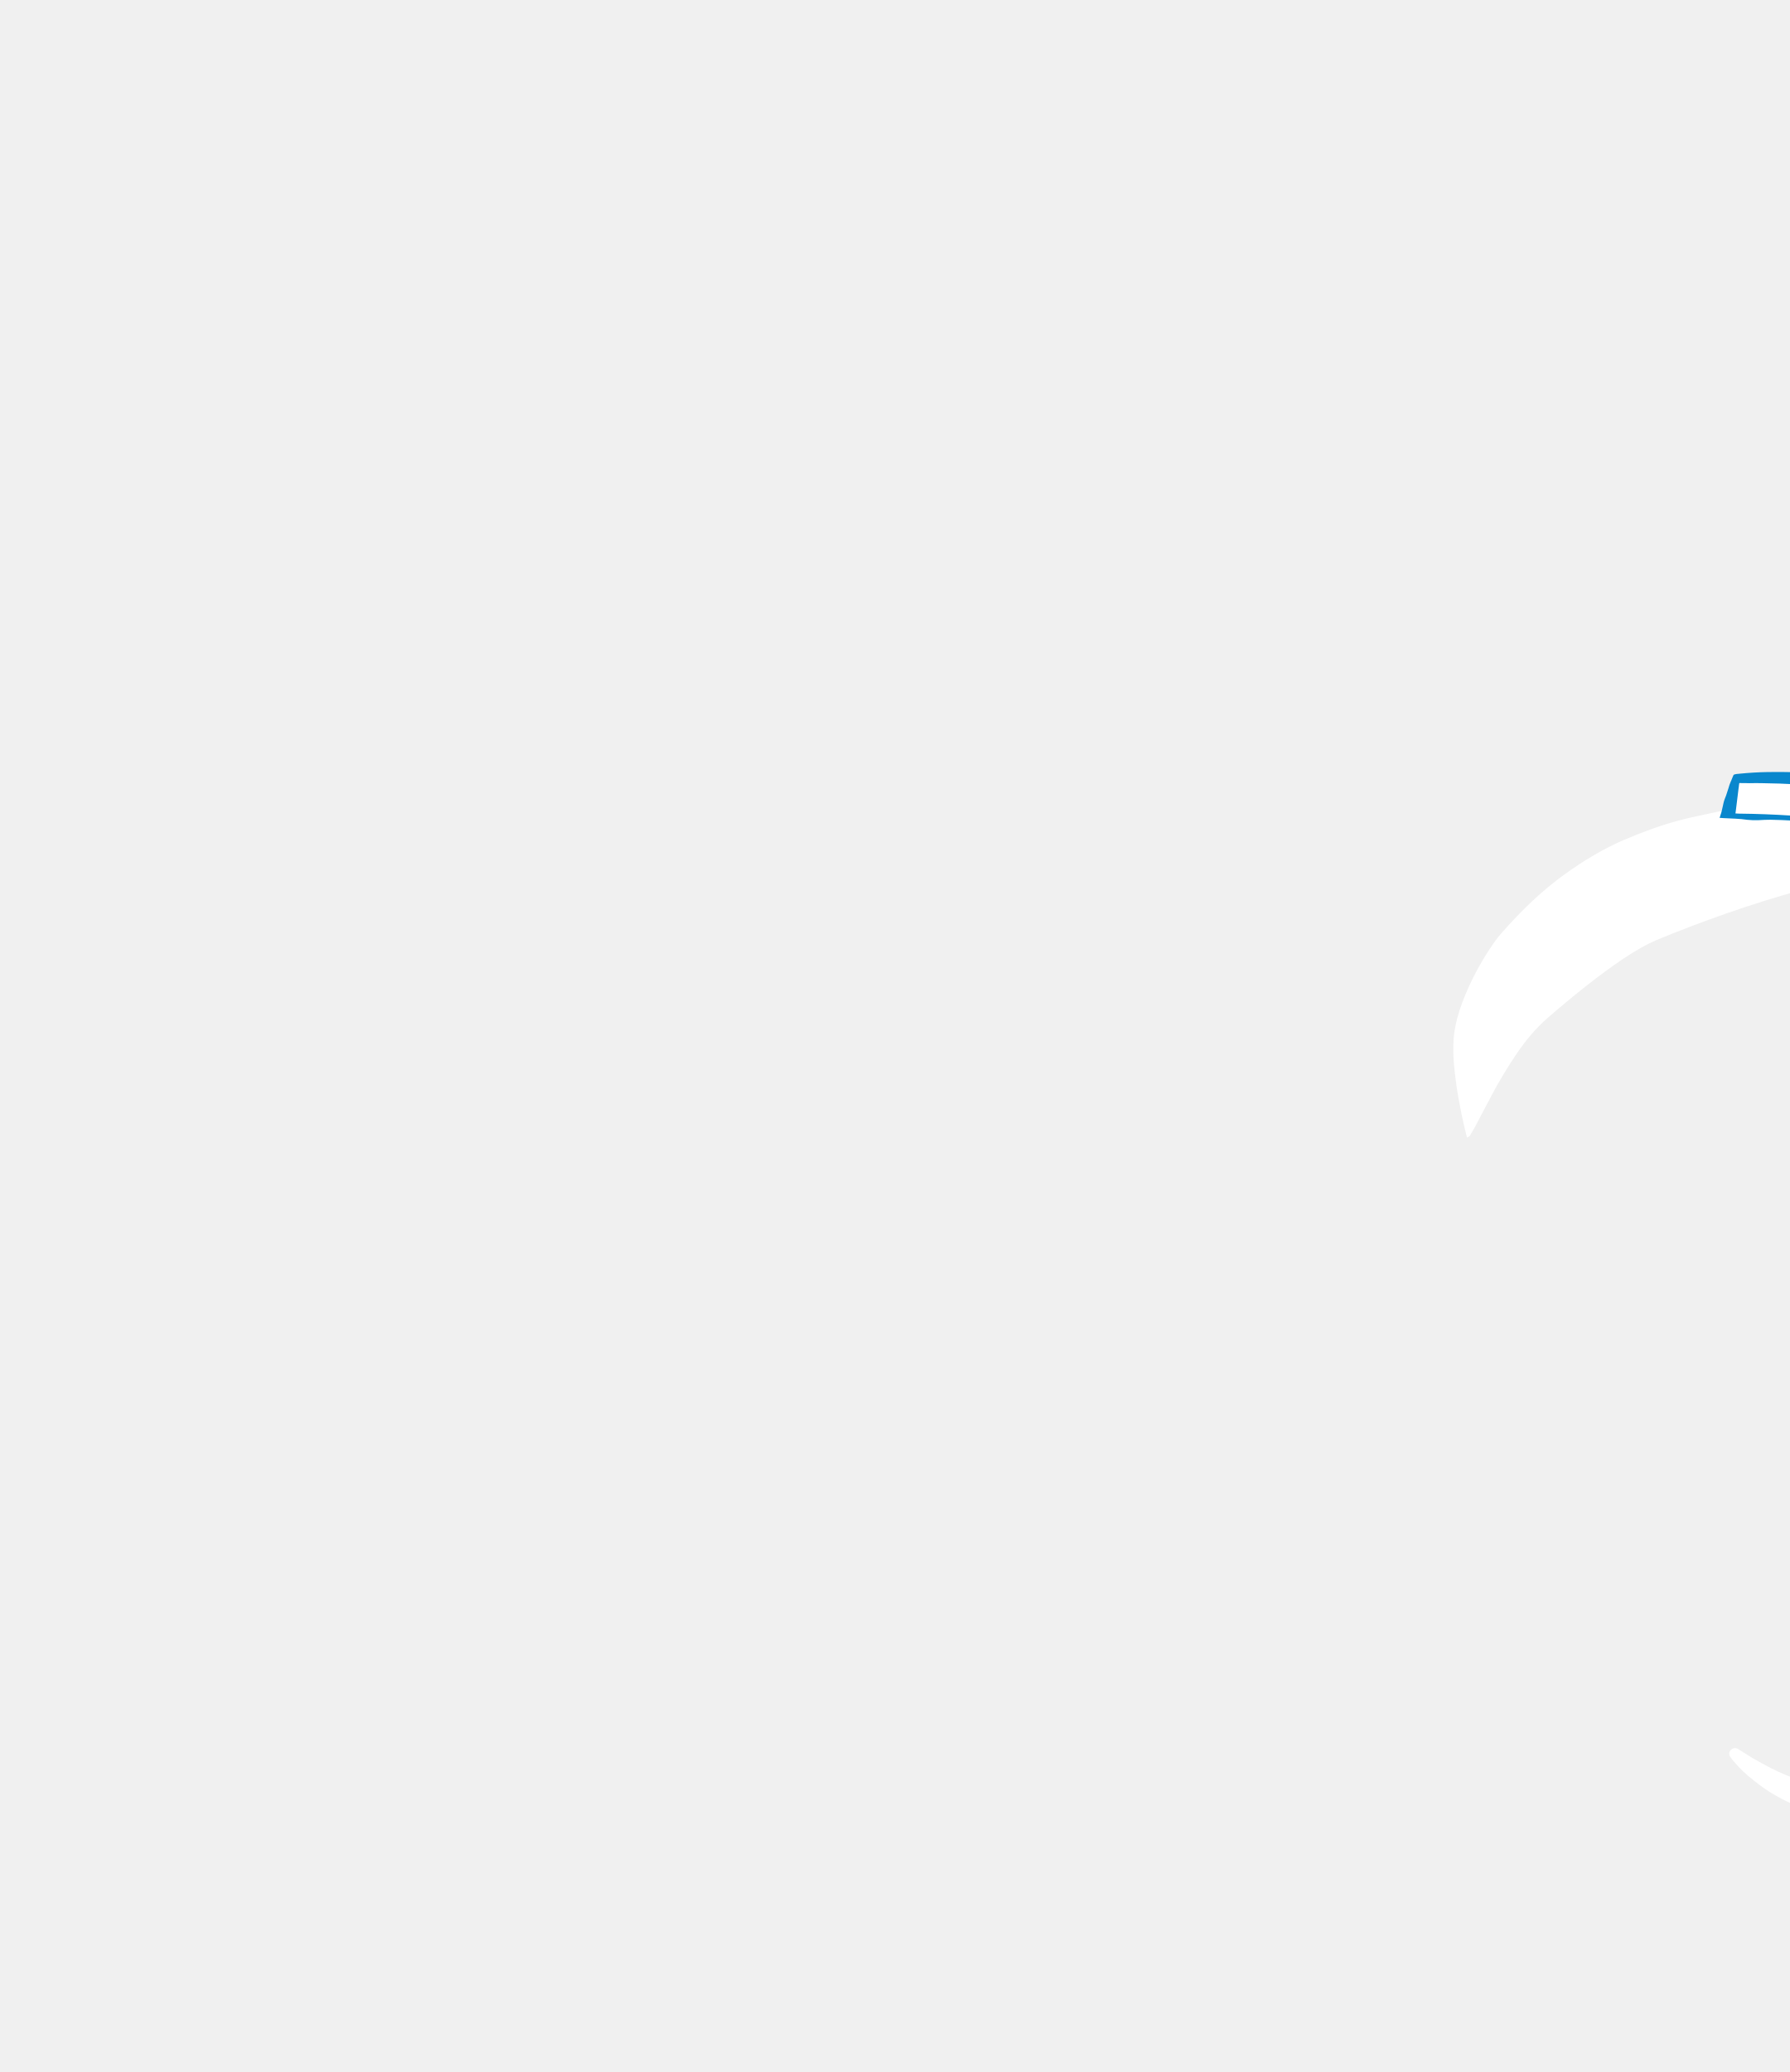
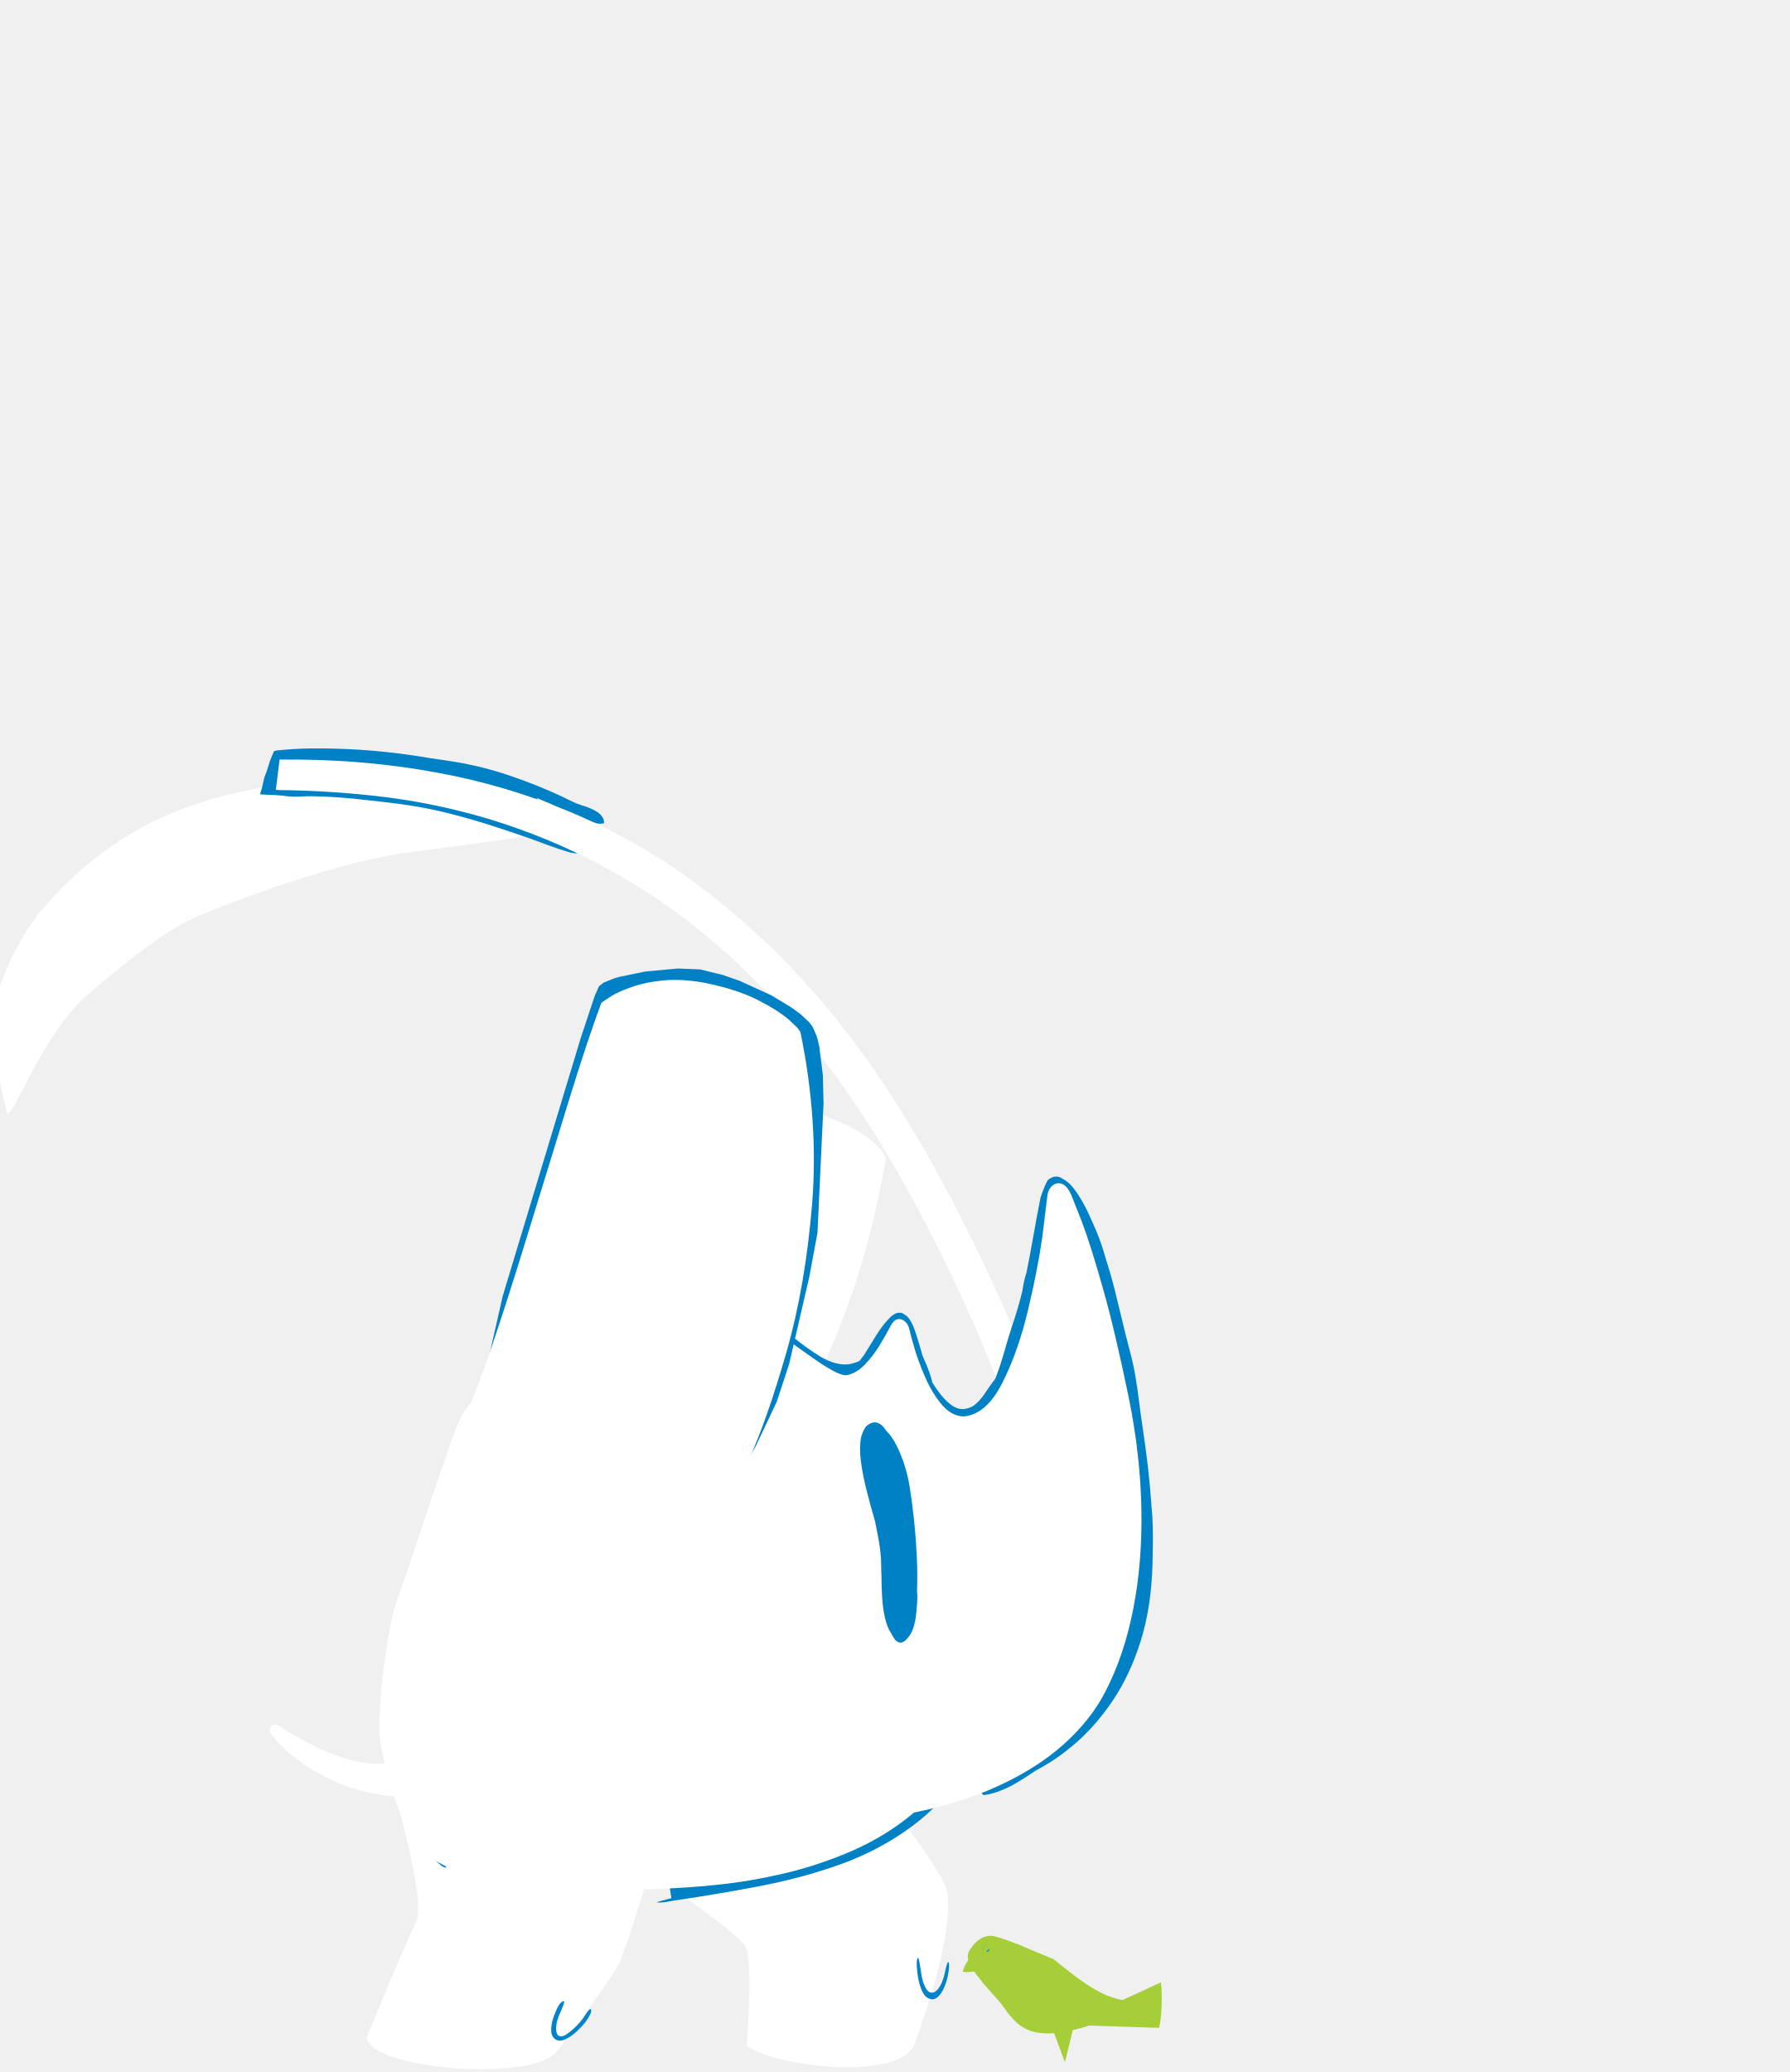
- <svg xmlns="http://www.w3.org/2000/svg" xmlns:xlink="http://www.w3.org/1999/xlink" preserveAspectRatio="none" width="760" height="880" viewBox="0 0 760 880">
+ <svg xmlns="http://www.w3.org/2000/svg" xmlns:xlink="http://www.w3.org/1999/xlink" preserveAspectRatio="none" width="760" height="880" viewBox="620 10 760 880">
  <defs>
-     <path fill="#B5D142" d="M1026 343.75q-23-4.55-44.15-5.75-21.2-1.25-34.85-.9l-14.15.45-6.8 14.25q-6.4 13.4-13.6 28.5-7.2 15.05-10.05 21.15l180.85 23.65-2.35-10.4q-2.2-9.9-5.1-23-2.95-13.05-5.2-23.1l-2.45-10.85q-19.15-9.5-42.15-14z" id="a" />
-     <path fill="#B5D142" d="M1001.3 267.15q-15.6 1.8-25.15 7.4-9.55 5.55-13.9 10.55-4.6 5.15-13 19.85-8.4 14.7-15.2 28.7l-5.1 11.25-1.65 5.8q1.5 5.7 11.65 11.85 10.1 6.15 24.4 11.1 14.25 4.9 28.2 6.9 16.55 2.1 33.15.8 16.55-1.3 28.7-5.5 12.15-4.25 15.35-10.85l-1.4-28.15q-1.5-20.5-7.7-40.2-6.2-19.7-20.15-25-22.55-6.3-38.2-4.5z" id="b" />
-     <path fill="#B5D142" d="M1106.5 326.35q7.25-7.45 12.1-15.35l-3.55-2.1-10.1-4.2q-13.4-5.25-36.75-7.1l2.95 10.5q3.05 9.8 6.7 21.3 3.65 11.5 5.55 17.3 2.65-1.95 9.25-7.4 6.55-5.5 13.85-12.95z" id="c" />
-     <path fill="#B5D142" d="M1015.35 632l-41.8 2.3L989 819.4l26.35-187.4z" id="d" />
-     <path fill="#B5D142" d="M751.55 592.25l-33.1-15.45q-31.4-14.65-72.8-33.95-41.35-19.35-72.95-34.05l-33.5-15.6q-2.05 17.75-1.3 45.5.8 27.75 3.9 55.4 3.15 27.65 8.2 45.1l36.15-.25q33.95-.35 78.35-.9 44.45-.6 78.15-1.05l35.5-.45q-6.6-11.15-13.15-21.9-6.55-10.8-13.45-22.4z" id="e" />
-     <path fill="#B5D142" d="M925.95 432.95l-24.45 3.1-9.45 2.05q-2 9.35-5 29.7-3 20.4-7.65 47t-11.6 54.6q-6 24.9-15.5 50.9t-26.2 51.6q-16.7 25.6-44.3 49.3l12.6 1.85 23.35-2.45q28.75-4.55 70.05-17.05t86.3-32.35q52.95-24 83.6-48.35 30.65-24.3 44.3-48.7 13.65-24.4 15.6-48.55 2.15-25.45-.45-50.4-2.6-25-6.1-41.95l-4.2-18.1-33.5 2.9q-31.8 2.95-73.65 7.1-41.85 4.15-73.75 7.8z" id="f" />
+     <path fill="#a6ce38" d="M1026 343.75q-23-4.55-44.15-5.75-21.2-1.25-34.85-.9l-14.15.45-6.8 14.25q-6.4 13.4-13.6 28.5-7.2 15.05-10.05 21.15l180.85 23.65-2.35-10.4q-2.2-9.9-5.1-23-2.95-13.05-5.2-23.1l-2.45-10.85q-19.15-9.5-42.15-14z" id="a" />
+     <path fill="#a6ce38" d="M1001.3 267.15q-15.6 1.8-25.15 7.4-9.55 5.55-13.9 10.55-4.6 5.15-13 19.85-8.4 14.7-15.2 28.7l-5.1 11.25-1.65 5.8q1.5 5.7 11.65 11.85 10.1 6.15 24.4 11.1 14.25 4.9 28.2 6.9 16.55 2.1 33.15.8 16.55-1.3 28.7-5.5 12.15-4.25 15.35-10.85l-1.4-28.15q-1.5-20.5-7.7-40.2-6.2-19.7-20.15-25-22.55-6.3-38.2-4.5z" id="b" />
+     <path fill="#a6ce38" d="M1106.5 326.35q7.25-7.45 12.1-15.35l-3.55-2.1-10.1-4.2q-13.4-5.25-36.75-7.1l2.95 10.5q3.05 9.8 6.7 21.3 3.65 11.5 5.55 17.3 2.65-1.95 9.25-7.4 6.55-5.5 13.85-12.95z" id="c" />
+     <path fill="#a6ce38" d="M1015.35 632l-41.8 2.3L989 819.4l26.35-187.4z" id="d" />
+     <path fill="#a6ce38" d="M751.55 592.25l-33.1-15.45q-31.4-14.65-72.8-33.95-41.35-19.35-72.95-34.05l-33.5-15.6q-2.05 17.75-1.3 45.5.8 27.75 3.9 55.4 3.15 27.65 8.2 45.1l36.15-.25q33.95-.35 78.35-.9 44.45-.6 78.15-1.05l35.5-.45q-6.6-11.15-13.15-21.9-6.55-10.8-13.45-22.4z" id="e" />
+     <path fill="#a6ce38" d="M925.95 432.95l-24.45 3.1-9.45 2.05q-2 9.35-5 29.7-3 20.4-7.65 47t-11.6 54.6q-6 24.9-15.5 50.9t-26.2 51.6q-16.7 25.6-44.3 49.3l12.6 1.85 23.35-2.45q28.75-4.55 70.05-17.05t86.3-32.35q52.95-24 83.6-48.35 30.65-24.3 44.3-48.7 13.65-24.4 15.6-48.55 2.15-25.45-.45-50.4-2.6-25-6.1-41.95l-4.2-18.1-33.5 2.9q-31.8 2.95-73.65 7.1-41.85 4.15-73.75 7.8z" id="f" />
    <path fill="#0083CB" d="M1022.3 307.6l-1.95-.6-2.05-.25-2.05.25-1.9.6-1.8 1.05-1.5 1.3-1.3 1.7-.9 1.85-.6 2-.15 2.1.15 2.05.6 2 .9 1.9 1.3 1.65 1.5 1.35 1.8 1 1.9.65 2.05.2 2.05-.2 1.95-.65 1.75-1 1.5-1.35 1.3-1.65.95-1.9.55-2 .2-2.05-.2-2.1-.55-2-.95-1.85-1.3-1.7-1.5-1.3-1.75-1.05z" id="g" />
-     <path fill="#B5D142" d="M1032.8 313.4l-.75-4.85q-.85-4.45-3.65-8.95-2.8-4.45-8.5-4.7-6.65.35-9.9 5.9-3.25 5.5-3.9 12.4l26.7.2z" id="h" />
+     <path fill="#a6ce38" d="M1032.8 313.4l-.75-4.85q-.85-4.45-3.65-8.95-2.8-4.45-8.5-4.7-6.65.35-9.9 5.9-3.25 5.5-3.9 12.4l26.7.2z" id="h" />
    <path fill="#FFF" d="M1078.25 238.25q-3.3-11.9-5.9-17.1L1046 362.55q2.3 1.1 5 7.3 2.65 6.2 5.4 14.85 2.75 8.65 5.3 17.05t4.6 13.9q5.95 15.9 15.6 34.25 9.7 18.4 26.3 39.45 16.55 21.05 43.15 44.95 3.6 3.25 10.95 8.65t17.05 11.55q9.75 6.15 20.45 11.6 10.7 5.5 21 8.85 9.7 2.95 21.6 4.5 11.9 1.5 23 2.05 11.1.55 18.4.55l7.75-.05-1.05-1.7-6.15-4.15q-8.7-5.45-22.8-14.4-14.15-8.9-29-19.95-14.8-11-25.6-22.65-12.15-13.4-23.7-27.05-11.55-13.65-20.6-25.85-9.1-12.25-13.9-21.4-11-21.5-21.5-44.9-10.5-23.45-18.7-45.5t-12.35-39.4q-1.95-8.45-4.9-22-2.95-13.5-6.35-28.2-3.4-14.7-6.7-26.6z" id="i" />
-     <path fill="#0987CD" d="M1092 178.5q-.75.25-1.45.55-.75.3-1.5.55l-.7.25q-.35.1-.75.2l-.7.15q-.55.15-1.05.3.2.45.45 1l.25.65 2.8 6.4q1.4 3.2 2.55 6.45 1.15 3 2.65 5.85 1.55 2.85 2.95 5.75 5.3 11.45 9.9 23.25 4.6 11.75 8.95 23.65 4.4 12.05 7.9 24.45 3.45 12.45 6.35 25.05 2.85 12.6 5.4 25.15l2.2 11.4q1.1 5.75 2.45 11.4.3 1.45.8 2.85.45 1.4 1.2 2.65l.5.7q.45.6.75 1.1.45.45 1.15.75.65.3 1.2.05.9-.45 1.15-1.3.25-.85.2-1.85-.1-.95-.2-1.85-1.2-16.15-3.9-32.1-2.7-16-6.55-31.7-2.25-9.55-3.85-19.25-1.55-9.75-3-19.45l-.1-.8q-.1-.65-.2-1.2.15.4.3.9l.1.4.1.25q1.55 4.75 3.25 9.45 1.65 4.7 2.95 9.6 1.6 6.35 3.1 12.9 1.45 6.55 3.25 12.95 1.75 6.45 4.3 12.5 1 2.35 1.4 4.4.4 2 .85 4.45.15.75.25 1.55.15.85.5 1.5l.55 1.1.45.45.25-.25.1-.9q.1.45.2.95l.1.7q1.1 6.45 1.85 12.95.75 6.55 1.95 13 .4 2.3.75 4.7.35 2.35.95 4.65l.3.8q.1.4.25.8l.5.95q.4.75.85 1.3.45-.35.85-.8l.45-.7q.9-1.7.9-4.45-.05-2.75-.55-5.5-.45-2.8-.95-4.6-.7-3-1.05-6.25-.35-3.25-.75-6.35-2.1-16-5.5-31.8-3.35-15.85-8.55-31.15-1.1-3.25-2.25-6.5-1.15-3.2-2.3-6.5-4.3-12.9-9.2-25.5-4.9-12.6-10.55-25-3.15-6.9-6.55-13.8-3.4-6.85-7.2-13.45-.15-.3-.55-.95-.35-.7-.8-1.3-.4-.6-.65-.75h-.2l-.5.05q-.65.05-1.3.15l-.55.1h-.35q-1.55.15-2.95.6-1.45.4-3 .7-.85.15-1.6.25-.7.1-1.55.4z" id="j" />
+     <path fill="#0081c6" d="M1092 178.5q-.75.25-1.45.55-.75.3-1.5.55l-.7.25q-.35.1-.75.2l-.7.15q-.55.15-1.05.3.2.45.45 1l.25.65 2.8 6.4q1.4 3.2 2.55 6.45 1.15 3 2.65 5.85 1.55 2.85 2.95 5.75 5.3 11.45 9.9 23.25 4.6 11.75 8.95 23.65 4.4 12.05 7.9 24.45 3.45 12.45 6.35 25.05 2.85 12.6 5.4 25.15l2.2 11.4q1.1 5.75 2.45 11.4.3 1.45.8 2.85.45 1.4 1.2 2.65l.5.7q.45.6.75 1.1.45.45 1.15.75.65.3 1.2.05.9-.45 1.15-1.3.25-.85.2-1.85-.1-.95-.2-1.85-1.2-16.15-3.9-32.1-2.7-16-6.55-31.7-2.25-9.55-3.85-19.25-1.55-9.75-3-19.45l-.1-.8q-.1-.65-.2-1.2.15.4.3.9l.1.4.1.25q1.55 4.75 3.25 9.45 1.65 4.7 2.95 9.6 1.6 6.35 3.1 12.9 1.45 6.55 3.25 12.95 1.75 6.45 4.3 12.5 1 2.35 1.4 4.4.4 2 .85 4.45.15.75.25 1.55.15.85.5 1.5l.55 1.1.45.45.25-.25.1-.9q.1.45.2.95l.1.7q1.1 6.45 1.85 12.95.75 6.55 1.95 13 .4 2.3.75 4.7.35 2.35.95 4.65l.3.8q.1.4.25.8l.5.95q.4.75.85 1.3.45-.35.85-.8l.45-.7q.9-1.7.9-4.45-.05-2.75-.55-5.5-.45-2.8-.95-4.6-.7-3-1.05-6.25-.35-3.25-.75-6.35-2.1-16-5.5-31.8-3.35-15.85-8.55-31.15-1.1-3.25-2.25-6.5-1.15-3.2-2.3-6.5-4.3-12.9-9.2-25.5-4.9-12.6-10.55-25-3.15-6.9-6.55-13.8-3.4-6.85-7.2-13.45-.15-.3-.55-.95-.35-.7-.8-1.3-.4-.6-.65-.75h-.2l-.5.05q-.65.05-1.3.15l-.55.1h-.35q-1.55.15-2.95.6-1.45.4-3 .7-.85.15-1.6.25-.7.1-1.55.4z" id="j" />
    <path fill="#FFF" d="M1091.65 188.35l.3.7q12.7 27 23.05 54.8 10.3 27.75 17.35 56.85 11.45 47.8 13.4 96 1.9 48.15-6.1 96.7-8.8 51.65-26.5 100.65-17.65 49-41.3 95.6-23.65 46.6-50.5 91.15-3.95 6.6-7.9 13.25l-7.9 13.2-.5.8-.5.8-.45.8q-.4.65-.75 1.2-.25.4-.55.9l-.25.45-.15.2q-.45.8-.95 1.6-.5.8-.95 1.55l-.8 1.35q-.65 1.05-1.15 1.9.45.25 1 .5l.65.3 5 2.4q2.5 1.2 5.05 2.35.4.15.8.35l1.85.9q.85.4 1.5.7.25-.45.6-.95l.25-.4.1-.25q14.4-24.3 28.55-48.75t27.5-49.4q13.3-24.9 25.2-50.5 12.55-27.05 23.4-54.8 10.85-27.75 19.25-56.3 8.35-28.55 13.55-58 7.25-41.5 7.95-83.05.7-41.6-6.05-83.25-6.35-38.65-18.2-75.45-11.8-36.75-28.4-72.25-.8-1.65-1.55-3.3l-1.6-3.25q-.2-.45-.4-.85l-.4-.9-.65-1.35q-.55-1.1-.95-2.05-.45.25-1 .5l-.4.25-.25.1q-1.6.9-3.25 1.75-1.6.85-3.25 1.75l-1.3.7q-1.05.55-1.9 1 .2.5.45 1.05z" id="k" />
    <path fill="#FFF" d="M1093.3 494.05q-10.65-14-24.1-27.15-13.45-13.15-27.2-21.2-13.7-8.05-25.25-6.8-14.25 2.2-21.4 8.35-7.2 6.15-9.6 14.3-2.4 8.15-2.2 16.45.15 8.25.6 14.7l2.15 16.4 5.1 27.3q6.6 32.75 15.7 74.4 9.1 41.6 17.3 79.25 8.2 37.65 12.15 58.4l2.55 2.15 4.95 2.75q6.15 3.05 15.3 5.5 9.2 2.4 19.65 2.35 14.9-.4 23.45-2.9 8.6-2.55 12.2-5.25l2.75-2.35.95-1.5q10-49.1 11.6-88.35 1.6-39.2-2-68.25-3.55-29.05-9-47.6-5.5-18.55-9.6-26.25-5.4-10.7-16.05-24.7z" id="l" />
    <path fill="#FFF" d="M656.95 766.95l-8.05-.8q-1.6 0-2.6 1.1-1.05 1.1-1.1 2.55-.05 1.5 1.3 2.7l2.6 1.4 5.45 2.2q6.9 2.6 18.4 4.6 11.45 2 26.2 1.2 14.7-.75 31.5-6.45 11.65-4.35 21.95-12.65 10.35-8.3 18.3-17.35 8-9.05 12.6-15.55l4.8-7.25-1.05-1.4-2.9-2.8q-3.8-3.5-8.4-7.55-4.65-4-7.35-6.3-2.1 3.35-7.35 10.9Q756 723 748.5 732q-7.45 9.05-16.15 16.9-8.75 7.85-17.75 11.9-9.9 4.1-20.75 5.6-10.85 1.45-20.6 1.35-9.7-.15-16.3-.8z" id="m" />
    <path fill="#FFF" d="M985.85 192.35l2.2-3.4.8-2.05q-4.05-2.1-9.95-3-5.95-.85-12.2-.85-6.25.05-11.25.7-5.05.65-7.3 1.6-1.85 1.05-5.6 4.95-3.75 3.9-7.8 8.65-4.1 4.75-7 8.2l-3.05 3.65 2 1.35q1.85 1.2 3.85 2.4l1.6.9.85.3q11.4-1.85 18.85-3.15 7.4-1.3 12.05-2.6 4.65-1.25 7.75-3 3.35-2.05 7.35-6.3 3.95-4.3 6.85-8.35z" id="n" />
    <path fill="#FFF" d="M737.95 751.45q5.8 10.3 13.25 24.65 7.4 14.35 12.7 27 5.25 12.65 4.55 17.9-1.1 5.15-2.8 17.3-1.7 12.15-3.45 25.8-1.75 13.7-2.95 23.5L758 897.9q3.95 7.25 20.6 10.75 16.65 3.45 37.8 3.25 21.2-.25 38.7-4.15 17.55-3.85 23.25-11.3l3.3-7.65q3.1-7.25 7.4-17.65 4.3-10.45 8-20.3 3.75-9.9 5.15-15.45l1.15-14.4q.5-11.35.9-25t.6-23.7l.3-10.65q-10-9.95-31.7-16.9-21.65-6.9-48.35-10.1-26.7-3.15-51.65-1.85-25 1.3-41.6 7.85l6.1 10.8z" id="o" />
    <path fill="#0083CB" d="M943.65 840.8q-1.05-2.05-1.45-3.45-.75-2.75-1.15-5.5-.35-2.8-.9-5.5l-.5-1.5-.55-.4q-.6.1-1.05 1.35-.4 1.2-.4 2.45.15 3.15 1.1 7.5.95 4.35 3.1 7.95 2.1 3.6 5.8 4.45 3.45.45 5.8-2.6 2.35-3 3.65-7.05 1.3-4.05 1.65-6.75.15-1 .2-2.9.05-1.9-.25-3.6-.3-1.75-1.25-2.3l-.2-.05q-.15 0-.2.05-.35.35-.45.85l-.15.7q-.25 1.9-.3 3.9 0 2-.35 3.95-.3 1.7-1.15 4.5-.85 2.8-2.15 5.3-1.3 2.45-3 3.1-1.75.45-3.3-.95-1.5-1.45-2.55-3.5z" id="p" />
    <path fill="#FFF" d="M801.9 770.7q-19.5 11.9-36.7 19.75l13 7.4q12.35 7.05 28.65 16.9 16.3 9.9 28.85 18.7l9.65 7.5 2.65 2.8 1.2 2.2q.5 5.55-.7 13.85t-3.05 16.6q-1.85 8.3-3.3 13.9l-1.55 5.9q6.05 4.15 21.5 7.55 15.45 3.35 34.05 4.6 18.65 1.25 34.25-.95 15.55-2.2 21.85-9.1 8.85-13.9 16.85-28.3 8-14.45 13.2-27.7 5.2-13.2 5.55-23.55l-.75-3.4-1.95-4.35-7.3-11.75q-9.6-13.75-22.25-29.3-12.7-15.6-22.3-26.75l-10.1-11.8q-19.25-5.3-39.85.05-20.6 5.3-41.25 16.35t-40.2 22.9z" id="q" />
    <path fill="#0083CB" d="M943.35 838.65q-1.2-2.6-1.95-5.7-.8-3.05-1.8-5.85l-.4-.7-.3-.15q-.3.15-.45.85-.15.7-.15 1.4.2 3.1 1.2 6.95 1 3.8 2.75 6.95 1.7 3.15 4.05 4.3 4 1.55 6.85-1.1 2.85-2.65 4.45-7.45 1.6-4.75 1.75-9.5v-1.7q-.05-1-.25-1.8-.25-.75-.7-.7-.15.3-.3.65l-.15.5q-.6 2-.85 4.2-.3 2.15-.8 4.3-1.15 4.45-3.3 7.15t-4.75 2.35q-2.55-.35-4.9-4.95z" id="r" />
-     <path fill="#0987CD" d="M945.25 654.15q-7.2 17.5-12.4 35.65-5.15 18.15-8.3 38.65-1.9 11.6-2.9 22.15-1 10.55.05 21.25t5.25 22.8l.65 1.7q.45 1.25 1 2.8.6 1.55 1.1 2.95-1.05.45-2.05.9l-2 .9-1.85.8q-1.45.65-2.5 1.3 1.7.2 3.85-.25 2.2-.5 4-1.1l2.45-.8q27.6-7.55 52.15-15.95 24.55-8.45 44.95-20.65 20.4-12.25 35.55-31.3 15.1-19 23.85-47.85 6.65-22.05 9-44.65 2.35-22.65-.95-45.55t-13.6-45.75q-4.95-11.05-10.2-22-5.25-11-11.4-21.35 8.75-5.5 18.15-10 9.4-4.45 19.55-7.65.5-.15 1.7-.5 1.2-.4 2.4-1 1.2-.65 1.65-1.65-1.3-.55-2.6-.35-1.3.2-2.6.25-1.6.25-3.5.7-1.9.45-3.45.85l-2 .55q-8.1 2.75-15.95 6.6-7.9 3.85-15.5 8.7v-.05l-.5-.85q-.4-.7-1-1.1-.2-.2-.4-.25-.25-.05-.45 0 .25.65.55 1.35.35.75.7 1.55-20.75 13.6-38.9 32.35t-32.65 39.5q-14.5 20.8-24.3 40.45-9.35 18.45-16.6 35.9m-188.55-25.7l-.15-1.2q-.1-.9-.6-1.6-.1-.15-.1-.3t-.05-.3q-.25.75.1 2.6.35 1.8.75 3.45l.5 1.8q.35 1.75.65 3.55.3 1.75.55 3.5-.15-.1-.25-.15-.15-.1-.25-.2-.75-.35-1.65-.3-.95.1-1 1.05.35.8.85 1.65.55.85 1.2 1.75 0 1.5.2 2.9l.25 1.85q.5 4.2 1.1 7.9.65 3.7.85 7.85.05.85.1 3.15 0 2.3.15 4.7.15 2.4.45 3.65.05 1.25.1 2.25l.05 1.3q.6 8.8-.2 17.15-.75 8.4-1.9 16.65-.45 2.5-.8 5.05-.3 2.6-.3 5.5-.65 7.25-.25 14.65.35 7.45 2.45 15.25.3 1.1 1.15 3.25.9 2.2 2.15 4.9 2.65 7.4 7.3 13.95 4.65 6.6 11.1 11.7.35.3 1.15.9.8.6 1.8 1.1 1 .5 1.95.5-.45-1.05-1.45-2.15-1-1.15-1.9-2.05l-1.3-1.2q-.95-.95-1.8-1.95-.9-.95-1.7-1.85 1.2-1 2.55-2.5 1.3-1.55 2.35-2.85 1.05-1.35 1.45-1.9 6.05-8.75 9.75-14.7 3.65-5.9 5.3-11.4t1.6-12.85q0-7.35-1.25-18.95-1.2-12.6-4-22.7t-8.15-19.25q-5.4-9.1-14.3-18.85-3.35-3.65-6.75-7.25-3.45-3.6-7-6.9l-.1-.05q-.75-3.2-1.45-6.25-.7-3.1-1.25-5.8z" id="s" />
+     <path fill="#0081c6" d="M945.25 654.15q-7.2 17.5-12.4 35.65-5.15 18.15-8.3 38.65-1.9 11.6-2.9 22.15-1 10.55.05 21.25t5.25 22.8l.65 1.7q.45 1.25 1 2.8.6 1.55 1.1 2.95-1.05.45-2.05.9l-2 .9-1.85.8q-1.45.65-2.5 1.3 1.7.2 3.85-.25 2.2-.5 4-1.1l2.45-.8q27.6-7.55 52.15-15.95 24.55-8.45 44.95-20.65 20.4-12.25 35.55-31.3 15.1-19 23.85-47.85 6.65-22.05 9-44.65 2.35-22.65-.95-45.55t-13.6-45.75q-4.95-11.05-10.2-22-5.25-11-11.4-21.35 8.75-5.5 18.15-10 9.4-4.45 19.55-7.65.5-.15 1.7-.5 1.2-.4 2.4-1 1.2-.65 1.65-1.65-1.3-.55-2.6-.35-1.3.2-2.6.25-1.6.25-3.5.7-1.9.45-3.45.85l-2 .55q-8.1 2.75-15.95 6.6-7.9 3.85-15.5 8.7v-.05l-.5-.85q-.4-.7-1-1.1-.2-.2-.4-.25-.25-.05-.45 0 .25.65.55 1.35.35.75.7 1.55-20.75 13.6-38.9 32.35t-32.65 39.5q-14.5 20.8-24.3 40.45-9.35 18.45-16.6 35.9m-188.55-25.7l-.15-1.2q-.1-.9-.6-1.6-.1-.15-.1-.3t-.05-.3q-.25.75.1 2.6.35 1.8.75 3.45l.5 1.8q.35 1.75.65 3.55.3 1.75.55 3.5-.15-.1-.25-.15-.15-.1-.25-.2-.75-.35-1.65-.3-.95.1-1 1.05.35.8.85 1.65.55.85 1.2 1.75 0 1.5.2 2.9l.25 1.85q.5 4.2 1.1 7.9.65 3.7.85 7.85.05.85.1 3.15 0 2.3.15 4.7.15 2.4.45 3.65.05 1.25.1 2.25l.05 1.3q.6 8.8-.2 17.15-.75 8.4-1.9 16.65-.45 2.5-.8 5.05-.3 2.6-.3 5.5-.65 7.25-.25 14.65.35 7.45 2.45 15.25.3 1.1 1.15 3.25.9 2.2 2.15 4.9 2.65 7.4 7.3 13.95 4.65 6.6 11.1 11.7.35.3 1.15.9.8.6 1.8 1.1 1 .5 1.95.5-.45-1.05-1.45-2.15-1-1.15-1.9-2.05l-1.3-1.2q-.95-.95-1.8-1.95-.9-.95-1.7-1.85 1.2-1 2.55-2.5 1.3-1.55 2.35-2.85 1.05-1.35 1.45-1.9 6.05-8.75 9.75-14.7 3.65-5.9 5.3-11.4t1.6-12.85q0-7.35-1.25-18.95-1.2-12.6-4-22.7t-8.15-19.25q-5.4-9.1-14.3-18.85-3.35-3.65-6.75-7.25-3.45-3.6-7-6.9l-.1-.05q-.75-3.2-1.45-6.25-.7-3.1-1.25-5.8z" id="s" />
    <path fill="#FFF" d="M747.9 407.05l-4.65 2.55q-4.4 2.5-10.45 7.45-6.05 4.95-11.1 12.15-5.05 7.25-6.5 16.65-1.1 8.35-1.9 24.45-.8 16.1-1.55 36.7-.7 20.6-1.5 42.4-.8 21.85-1.85 41.6-.25 5.4.6 16.9.8 11.5 2.55 26.1 1.7 14.6 4.1 29.2 2.4 14.55 5.3 26 1.6 6.05 6 17.2 4.45 11.15 10.85 24.35 6.4 13.2 13.95 25.4 7.5 12.2 15.25 20.35 13.65 13.2 38.2 18.5 24.5 5.25 53.2 5.05 28.75-.2 54.95-3.5 26.2-3.25 43.2-7.15 18.8-4.05 38.6-11.95 19.75-7.95 37.45-20.6 17.65-12.65 30.15-31 14.1-21.45 21.75-47.3 7.6-25.85 8.3-53.25.7-27.45-6-53.6-6.35-23.35-17.35-44.55-11.05-21.2-22.75-37.95-11.75-16.7-20.25-26.65l-9.75-10.9-12.3-2.5-30.75-5.35q-40.05-6.7-92.3-15.2t-91.8-14.85l-41.65-6.7z" id="t" />
-     <path fill="#0987CD" d="M1162.4 196.4q-2.35-.6-5.15.05-.25.05-.85.2-.65.1-1 .55-1.35 1-2.9 2.45-1.55 1.5-2.75 2.75l-1.45 1.7q-5.55 8.65-10.45 16.8-4.9 8.2-10.05 16.1-1.65 1.8-3 3.85-1.4 2.05-2.6 4.25-2.7 3.7-5.7 7.35-3 3.7-6.4 7.4-4.5 5.05-9.15 10.9-4.7 5.85-9.9 11l-.7.45-.7.4-.25.1q-4.2 2.25-8 4.55-3.75 2.3-7.9 3.5-4.15 1.2-9.5.2-3.55-.8-6.7-3.4-3.1-2.6-5.7-6.35-2.6-3.75-4.55-8v-1.3q-.05-.6-.05-.8-.35-3.15-1.1-6.1-.75-2.95-1.55-5.85-.3-2.95-.55-5.6-.25-2.7-.6-4.85-.3-1.75-.55-3.4-.25-1.6-.9-3.2-.55-1.7-1.5-3.1-1-1.45-2.55-2.4l-.45-.45q-.2-.15-.35-.25-3.9-2.15-9.7.1-5.8 2.2-11.95 6.2-6.1 4-11 7.15-1.05.5-1.9.95l-1.15.65q-.25.1-.45.2l-.4.2q-7.75.65-14.45-1.9-6.65-2.5-13.1-7.55-6.45-5-13.55-11.7-6.7-6.3-14.85-11.5-8.15-5.15-17.1-7.9-8.95-2.75-18-1.75-1.35.1-3.2.05-1.9-.05-3.6.2-5.55.05-10.85.65-5.35.6-10.25 1.75-5.1 1.25-10.7 3.4-5.65 2.2-11.15 4.75t-10.2 4.9q-4.9 2.45-10.9 6.95-6.05 4.45-11.6 9.9t-9.05 10.85q-.85.9-1.5 1.7-.65.8-.95 1.2-2.3 3.15-4.45 8.7-2.15 5.6-3.95 12.65-2.35 5.55-3.55 10.75-1.2 5.2-.7 11.05-1.1 8.55-1.1 15.65 0 7.15 1.4 11.45 1.8 4.65 7.1 10.45 5.3 5.85 11.3 11.45 6 5.65 9.9 9.6 7.5 8.25 12.7 14.05 5.15 5.85 11.55 10 6.35 4.2 17.55 7.45 12.25 3.6 24 6.35 11.8 2.75 23.75 4.4 11.9 1.65 24.6 1.85 6.45 0 13.1.3 6.6.2 13.1 1.4 6.45 1.15 12.5 3.95 6 2.75 11.25 4.4 5.25 1.65 10.4 3.85 5.2 2.25 10.9 6.55 2 1.55 5.5 3.95 3.45 2.45 7.8 5.2 4.3 2.8 8.85 5.35-5.25 5-10.2 10.65-4.95 5.7-8.1 11.3-3.15 5.6-3 10.25.05.6.15 1.2.1.6.3 1.15.35.8.75 1.55t.85 1.45q.2.3.45.6l.5.5-.3-.05q.3.5.7 1 .35.5.75.95 6.85.9 13.25.6 6.35-.25 12.75-1.3 6.4-1 13.25-2.4 6.3-.7 12.7-1.85 6.45-1.2 12.9-2.95.95-.2 1.9-.5 1-.25 2-.55 17.25-4.95 33.15-14.3 15.9-9.3 28.4-23.8 12.5-14.5 19.65-34.95 1.15-3.3 2.65-7.8 1.55-4.55 2.9-9.55 1.4-5 2.1-9.75 2.05-9.8 3.4-19.6 1.3-9.8 2.1-19.15.65-7.1 1.4-13.1.8-6 1.15-12.15.4-6.1-.15-13.55-.55-8.3-.75-15.85-.25-7.55-.6-14.9-.35-7.35-1.45-15-.35-4.05-.95-8.05-.65-3.95-1.65-7.8-1.15-4.45-3.05-10.35-1.9-5.85-4.9-11.2-2.95-5.4-7.25-8.25-1.85-1.65-4.2-2.25m-140.65 44.55l.1-.05v.05h-.1m-37 11.1l-.4-.15-.15-.1q.11.07.2.1.2.05.35.15z" id="u" />
+     <path fill="#0081c6" d="M1162.4 196.4q-2.35-.6-5.15.05-.25.05-.85.2-.65.1-1 .55-1.35 1-2.9 2.45-1.55 1.5-2.75 2.75l-1.45 1.7q-5.55 8.65-10.45 16.8-4.9 8.2-10.05 16.1-1.65 1.8-3 3.85-1.4 2.05-2.6 4.25-2.7 3.7-5.7 7.35-3 3.7-6.4 7.4-4.5 5.05-9.15 10.9-4.7 5.85-9.9 11l-.7.45-.7.4-.25.1q-4.2 2.25-8 4.55-3.75 2.3-7.9 3.5-4.15 1.2-9.5.2-3.55-.8-6.7-3.4-3.1-2.6-5.7-6.35-2.6-3.75-4.55-8v-1.3q-.05-.6-.05-.8-.35-3.15-1.1-6.1-.75-2.95-1.55-5.85-.3-2.95-.55-5.6-.25-2.7-.6-4.85-.3-1.75-.55-3.4-.25-1.6-.9-3.2-.55-1.7-1.5-3.1-1-1.45-2.55-2.4l-.45-.45q-.2-.15-.35-.25-3.9-2.15-9.7.1-5.8 2.2-11.95 6.2-6.1 4-11 7.15-1.05.5-1.9.95l-1.15.65q-.25.1-.45.2l-.4.2q-7.75.65-14.45-1.9-6.65-2.5-13.1-7.55-6.45-5-13.55-11.7-6.7-6.3-14.85-11.5-8.15-5.15-17.1-7.9-8.95-2.75-18-1.75-1.35.1-3.2.05-1.9-.05-3.6.2-5.55.05-10.85.65-5.35.6-10.25 1.75-5.1 1.25-10.7 3.4-5.65 2.2-11.15 4.75t-10.2 4.9q-4.9 2.45-10.9 6.95-6.05 4.45-11.6 9.9t-9.05 10.85q-.85.9-1.5 1.7-.65.8-.95 1.2-2.3 3.15-4.45 8.7-2.15 5.6-3.95 12.65-2.35 5.55-3.55 10.75-1.2 5.2-.7 11.05-1.1 8.55-1.1 15.65 0 7.15 1.4 11.45 1.8 4.65 7.1 10.45 5.3 5.85 11.3 11.45 6 5.65 9.9 9.6 7.5 8.25 12.7 14.05 5.15 5.85 11.55 10 6.35 4.2 17.55 7.45 12.25 3.6 24 6.35 11.8 2.75 23.75 4.4 11.9 1.65 24.6 1.85 6.45 0 13.1.3 6.6.2 13.1 1.4 6.45 1.15 12.5 3.95 6 2.75 11.25 4.4 5.25 1.65 10.4 3.85 5.2 2.25 10.9 6.55 2 1.55 5.5 3.95 3.45 2.45 7.8 5.2 4.3 2.8 8.85 5.35-5.25 5-10.2 10.65-4.95 5.7-8.1 11.3-3.15 5.6-3 10.25.05.6.15 1.2.1.6.3 1.15.35.8.75 1.55t.85 1.45q.2.3.45.6l.5.5-.3-.05q.3.5.7 1 .35.5.75.95 6.85.9 13.25.6 6.35-.25 12.75-1.3 6.4-1 13.25-2.4 6.3-.7 12.7-1.85 6.45-1.2 12.9-2.95.95-.2 1.9-.5 1-.25 2-.55 17.25-4.95 33.15-14.3 15.9-9.3 28.4-23.8 12.5-14.5 19.65-34.95 1.15-3.3 2.65-7.8 1.55-4.55 2.9-9.55 1.4-5 2.1-9.75 2.05-9.8 3.4-19.6 1.3-9.8 2.1-19.15.65-7.1 1.4-13.1.8-6 1.15-12.15.4-6.1-.15-13.55-.55-8.3-.75-15.85-.25-7.55-.6-14.9-.35-7.35-1.45-15-.35-4.05-.95-8.05-.65-3.95-1.65-7.8-1.15-4.45-3.05-10.35-1.9-5.85-4.9-11.2-2.95-5.4-7.25-8.25-1.85-1.65-4.2-2.25m-140.65 44.55l.1-.05v.05h-.1m-37 11.1l-.4-.15-.15-.1q.11.07.2.1.2.05.35.15z" id="u" />
    <path fill="#FFF" d="M1122.8 255.7q-12.8 17.7-28.05 29.6-15.25 11.9-30.8 9.35-8.3-2-13.3-8.85-4.95-6.8-7.45-15.35-2.45-8.5-3.25-15.75-.75-7.2-.75-10-.1-2.8-1.95-4.65-1.8-1.85-4.5-2.15-2.75-.3-5.5 1.7-4.35 3.3-10.4 7.4-6.1 4.05-13.1 6.85-6.95 2.75-14 2.2-3.45-.5-8.85-4.25-5.45-3.75-11.9-9.25-6.45-5.45-12.9-11.05-6.45-5.65-11.95-9.85-4.35-3.5-15.35-6.45-11-3-27.4-2.25-16.45.75-37.2 8.4-14.4 5.75-23.85 12.85-9.45 7.1-14.4 12.95l-3.95 4.8-1.85 2.85q-3.9 7.5-10.1 24.3-6.15 16.8-12.5 35.55-6.35 18.75-10.65 32.1l-4.5 13.95 2.3 7q2.15 6.55 8.1 17 5.9 10.4 17.45 22.55 11.5 12.15 30.5 23.85 23.6 13.95 47.2 22.7t43.5 13.25q19.9 4.5 32.5 5.75 38.15 4.1 68.2 2 30-2.05 51.95-9.05 21.95-7 35.85-17.7 18.65-14.25 31.8-34.95 13.2-20.7 20.3-46.1 7.1-25.35 7.6-53.75.4-33.9-1.65-56.3-2.05-22.35-4.55-34.35l-3.4-14.8q-1.5-5.4-5-7.1-3.5-1.7-6.95-.55t-4.9 4.4l-9.45 18.5q-8.2 14.95-20.95 32.65z" id="v" />
    <path fill="#FFF" d="M889.05 162.7q-6.85 3.55-13.1 8.35-6.25 4.75-10.7 9.3-4.45 4.55-5.8 7.35-.9 2.55-1.35 9.55-.45 7-.6 15.1-.15 8.05-.15 13.9v6.1l2.8-.25q2.65-.25 6.15-.65 3.5-.4 6.25-.8l2.2-.4.95-.3q8.7-11.05 13.9-18.95 5.15-7.95 7.6-13.05 2.4-5.1 2.9-7.65.45-2.15 1.05-6.9.65-4.75 1.1-10.2.45-5.45.5-9.65l-.2-3.4-.55-1.8q-6.15.8-12.95 4.35z" id="w" />
-     <path fill="#0987CD" d="M972.45 300.35q-.15.1-.3.25-1.7.9-3.05 2.25-1.3 1.3-1.7 1.9-3.1 5.15-2.95 13.2.15 8.1 2.15 17.45t4.35 18.45q.8 5.55 1.3 10.95.5 5.45.05 11.05-.45 2.45-.85 4.9-.4 2.45-.75 4.9-1.05 5.25-1.6 11.2-.6 5.95.35 11.7.95 5.75 4.45 10.3.55 1.1 1.2 2.05.65.95 1.4 1.75.2.3.45.55.2.2.4.3 0 .05.15.1.1.1.25.15 2.15 1.7 5.1 1.85 3 .15 6.85-1.8l.5-.2q.25-.15.45-.3.2-.1.45-.25.2-.1.45-.25.9-.55 1.65-1.2.8-.65 1.45-1.4l.3-.35q.2-.3.45-.55.6-.75 1.2-1.75l.75-1.2q.7-1.25 1.85-4.1 1.2-2.85 2.1-6 .95-3.15.85-5.2 2.55-9.3 3.75-19.95 1.25-10.65 1.4-20.85.2-10.2-.4-18.1-.35-5.2-2.1-11.7-1.8-6.45-5.15-12.75-3.3-6.3-8.4-11-2.75-4.05-6.95-6.05-4.2-2.05-10.2-.8l-.4.1q-.2.05-.45.1l-.5.1-.3.2m1.85 67.9h-.05l-.05-.45.1.45z" id="x" />
+     <path fill="#0081c6" d="M972.45 300.35q-.15.1-.3.25-1.7.9-3.05 2.25-1.3 1.3-1.7 1.9-3.1 5.15-2.95 13.2.15 8.1 2.15 17.45t4.35 18.45q.8 5.55 1.3 10.95.5 5.45.05 11.05-.45 2.45-.85 4.9-.4 2.45-.75 4.9-1.05 5.25-1.6 11.2-.6 5.95.35 11.7.95 5.75 4.45 10.3.55 1.1 1.2 2.05.65.95 1.4 1.75.2.3.45.55.2.2.4.3 0 .05.15.1.1.1.25.15 2.15 1.7 5.1 1.85 3 .15 6.85-1.8l.5-.2q.25-.15.45-.3.2-.1.45-.25.2-.1.45-.25.9-.55 1.65-1.2.8-.65 1.45-1.4l.3-.35q.2-.3.45-.55.6-.75 1.2-1.75l.75-1.2q.7-1.25 1.85-4.1 1.2-2.85 2.1-6 .95-3.15.85-5.2 2.55-9.3 3.75-19.95 1.25-10.65 1.4-20.85.2-10.2-.4-18.1-.35-5.2-2.1-11.7-1.8-6.45-5.15-12.75-3.3-6.3-8.4-11-2.75-4.05-6.95-6.05-4.2-2.05-10.2-.8l-.4.1q-.2.05-.45.1l-.5.1-.3.2m1.85 67.9h-.05l-.05-.45.1.45z" id="x" />
    <path fill="#FFF" d="M986.25 295.45q-2.35-6.75-7.9-11.65-5.5-4.95-15.3-6.75-9.95-1.5-16.9 1.55-7 3.1-11.65 8.85-4.65 5.8-7.5 12.35-2.85 6.5-4.55 11.9 8.9 1 20.1 2.9 11.2 1.85 23 4.1 11.75 2.2 22.35 4.35.95-6.45.8-13.65-.15-7.25-2.45-13.95z" id="y" />
-     <path fill="#0987CD" d="M827.3 511l-.35-1.95-1.55-.5.05-1.7-17.15-11.4-16.45-9.2-7.45-3.3-10.35-3.35H774l-2.65-.6-13.55-1.95-5.5-.2-8.25.4-8.2 1.45-7.9 2.6-5 2.35-7 4.55-8 7.4-3.4 4.25-2.85 4.7-2.15 5.05-3.6 12.85-5.8 26.4-2.45 22.05-1.75 49.65.05 24.85 8.5 70.8v.05l2.8 15.15 4.15 14.9 1.9 4.9 2.7 4.55.1.1.05.15 1.95 2 4.7 3.25 5 2.5 10.3 3.9 16.1 3.7 8.2.95 11.05.05 10.5-2.45 14.9-5.9 11.75-6.4 2.25-1.5 4.3-3.5 1.65-2.25.05-.2.2-.3 1.1-5.5 2.85-24.85 13.7-149.55 1.5-47.6-.95-11.35z" id="z" />
+     <path fill="#0081c6" d="M827.3 511l-.35-1.95-1.55-.5.05-1.7-17.15-11.4-16.45-9.2-7.45-3.3-10.35-3.35H774l-2.65-.6-13.55-1.95-5.5-.2-8.25.4-8.2 1.45-7.9 2.6-5 2.35-7 4.55-8 7.4-3.4 4.25-2.85 4.7-2.15 5.05-3.6 12.85-5.8 26.4-2.45 22.05-1.75 49.65.05 24.85 8.5 70.8v.05l2.8 15.15 4.15 14.9 1.9 4.9 2.7 4.55.1.1.05.15 1.95 2 4.7 3.25 5 2.5 10.3 3.9 16.1 3.7 8.2.95 11.05.05 10.5-2.45 14.9-5.9 11.75-6.4 2.25-1.5 4.3-3.5 1.65-2.25.05-.2.2-.3 1.1-5.5 2.85-24.85 13.7-149.55 1.5-47.6-.95-11.35z" id="z" />
    <path fill="#FFF" d="M836.45 489.05q2.8-7.7-1.9-15-4.65-7.35-14.75-13.65-10.05-6.3-23.4-10.85-13.4-4.5-28-6.6-11.35-1.5-21.6 1.4-10.25 2.9-18.55 8.6-8.35 5.7-14.05 12.7-5.7 7-8 13.8l-3.25 11.65-4.6 21.1q-5.3 25.85-8.35 64.5t1.05 83.95q4.15 45.25 20.4 91l1.7 1.8 4.4 3.1q5.75 3.75 16.65 6.85 10.9 3.05 26.8 2.25 10.6-.85 18.7-4.1 8.1-3.25 13.75-7.4t8.9-7.7l4.15-5q3.15-21.1 6.7-58.2l7.45-77.85q3.85-40.8 7.85-72.95l4-26.9 1.95-9.55 2-6.95z" id="A" />
  </defs>
  <use xlink:href="#a" transform="matrix(-.13338 .09875 .18188 .15062 1114.6 692.45)" />
  <use xlink:href="#b" transform="matrix(-.10834 .1072 .10309 .1121 1116.1 697.05)" />
  <use xlink:href="#c" transform="matrix(-.0846 .09344 .09514 .0812 1094 717.65)" />
  <use xlink:href="#d" transform="matrix(-.40521 -.01082 -.00172 .14673 1474.5 776.3)" />
  <use xlink:href="#e" transform="matrix(-.13039 -.0027 .00446 .1323 1181.2 788.15)" />
  <use xlink:href="#f" transform="matrix(-.10138 .08371 .08858 .0968 1118.75 724.75)" />
  <use xlink:href="#g" transform="matrix(-.09038 .08759 .0901 .08702 1102.35 720.85)" />
  <use xlink:href="#h" transform="matrix(-.09038 .08759 .0901 .08702 1103.5 721.7)" />
  <use xlink:href="#i" transform="matrix(.15076 .63252 -.74252 -.04749 860.55 -306.15)" />
  <use xlink:href="#j" transform="matrix(.47162 -.9057 .61597 .43446 107.15 1252.4)" />
  <use xlink:href="#k" transform="matrix(.47162 -.9057 .61597 .43446 107.15 1252.4)" />
  <use xlink:href="#l" transform="matrix(.6251 .24634 .2473 -.61955 111.85 691.35)" />
  <use xlink:href="#m" transform="matrix(.5981 .298 -.30363 .59816 582.6 91.05)" />
  <use xlink:href="#n" transform="matrix(.42206 -.57251 .4383 .66016 427.15 978.85)" />
  <use xlink:href="#o" transform="matrix(.66475 .0626 -.1859 .6529 438.7 241.8)" />
  <use xlink:href="#p" transform="matrix(.597 .23886 -.36354 .60104 598.55 140.05)" />
  <use xlink:href="#q" transform="matrix(.63492 -.01482 .10567 .81108 308.7 164.35)" />
  <use xlink:href="#r" transform="matrix(.64754 .1587 -.0604 .75633 451.85 67.6)" />
  <use xlink:href="#s" transform="matrix(.6795 .04347 -.15762 .5462 399.9 337.65)" />
  <use xlink:href="#t" transform="matrix(.6795 .04347 -.15762 .5462 399.9 337.65)" />
  <use xlink:href="#u" transform="matrix(.57652 -.1993 .1793 .83733 363.3 576.9)" />
  <use xlink:href="#v" transform="matrix(.57652 -.1993 .1793 .83733 363.3 576.9)" />
  <use xlink:href="#w" transform="matrix(.52872 -.3302 .36325 .77036 353.25 720.6)" />
  <use xlink:href="#x" transform="matrix(.4365 -.17479 .08882 .74388 536.45 562.7)" />
  <use xlink:href="#y" transform="matrix(.57703 -.19746 .18309 .85107 343.35 574.3)" />
  <use xlink:href="#z" transform="matrix(-.8742 -.21187 .14136 -.75182 1475.7 1164.15)" />
  <use xlink:href="#A" transform="matrix(-.8742 -.21187 .14136 -.75182 1475.7 1164.15)" />
</svg>
